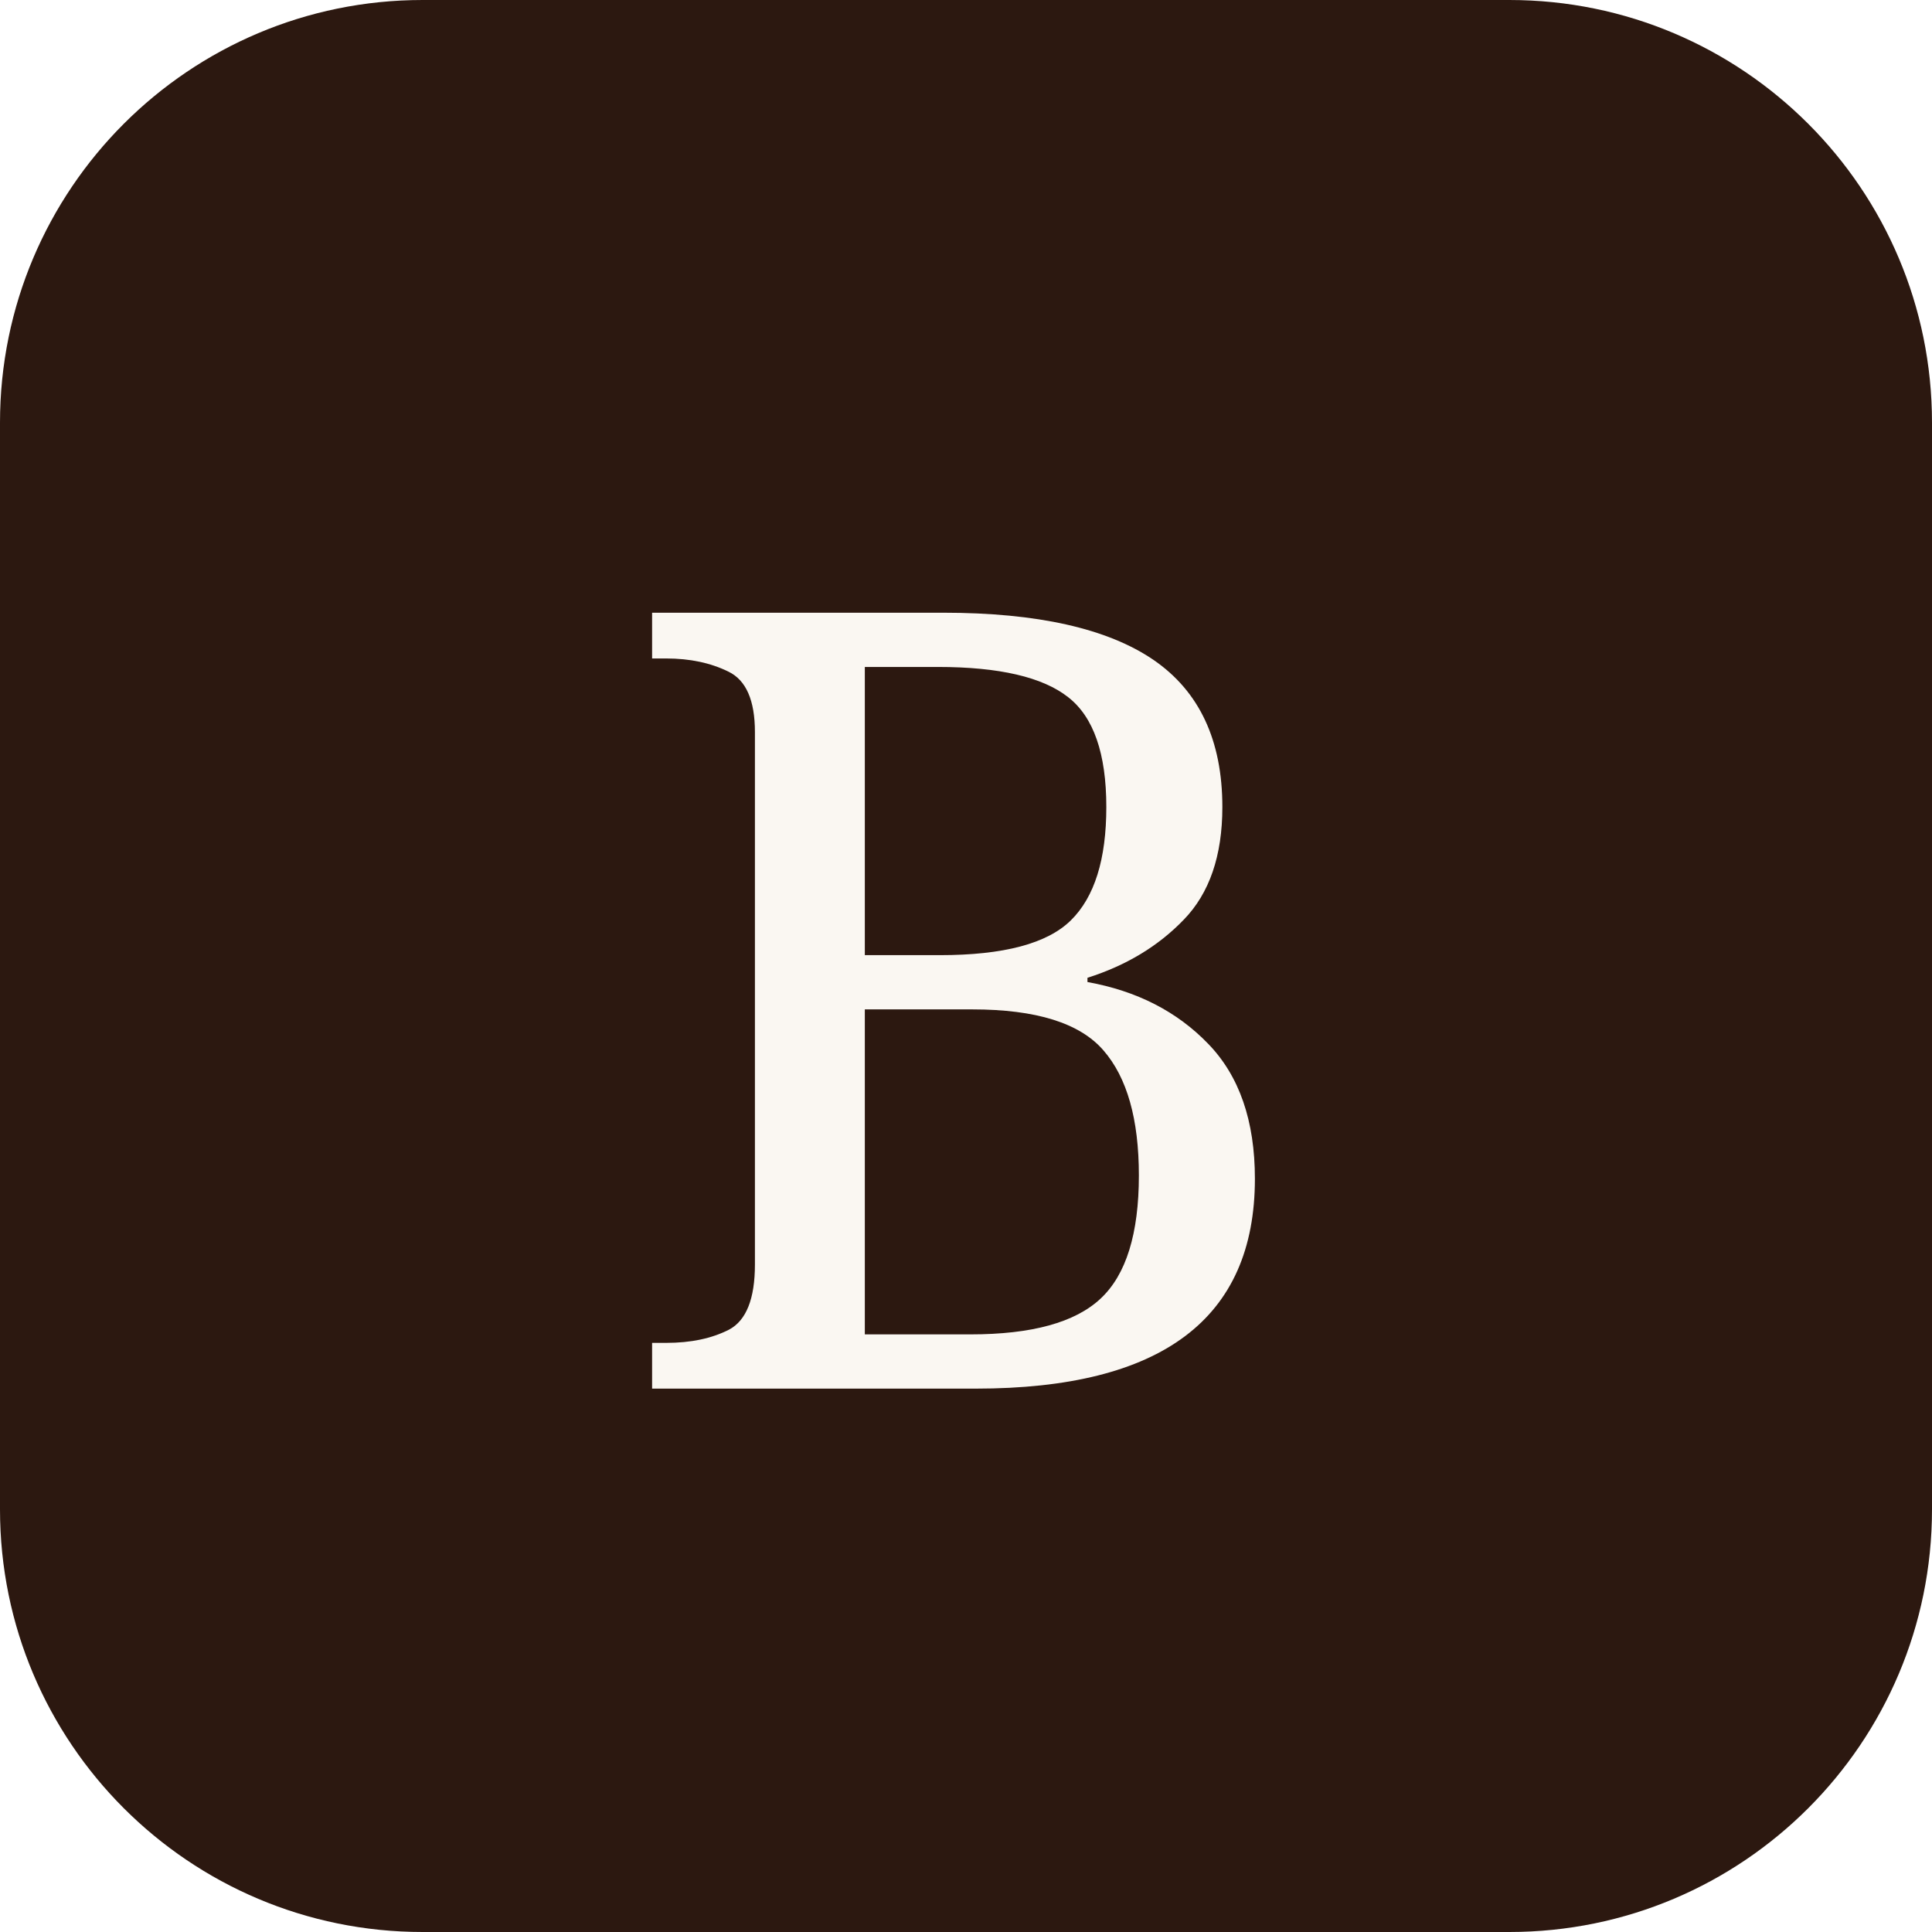
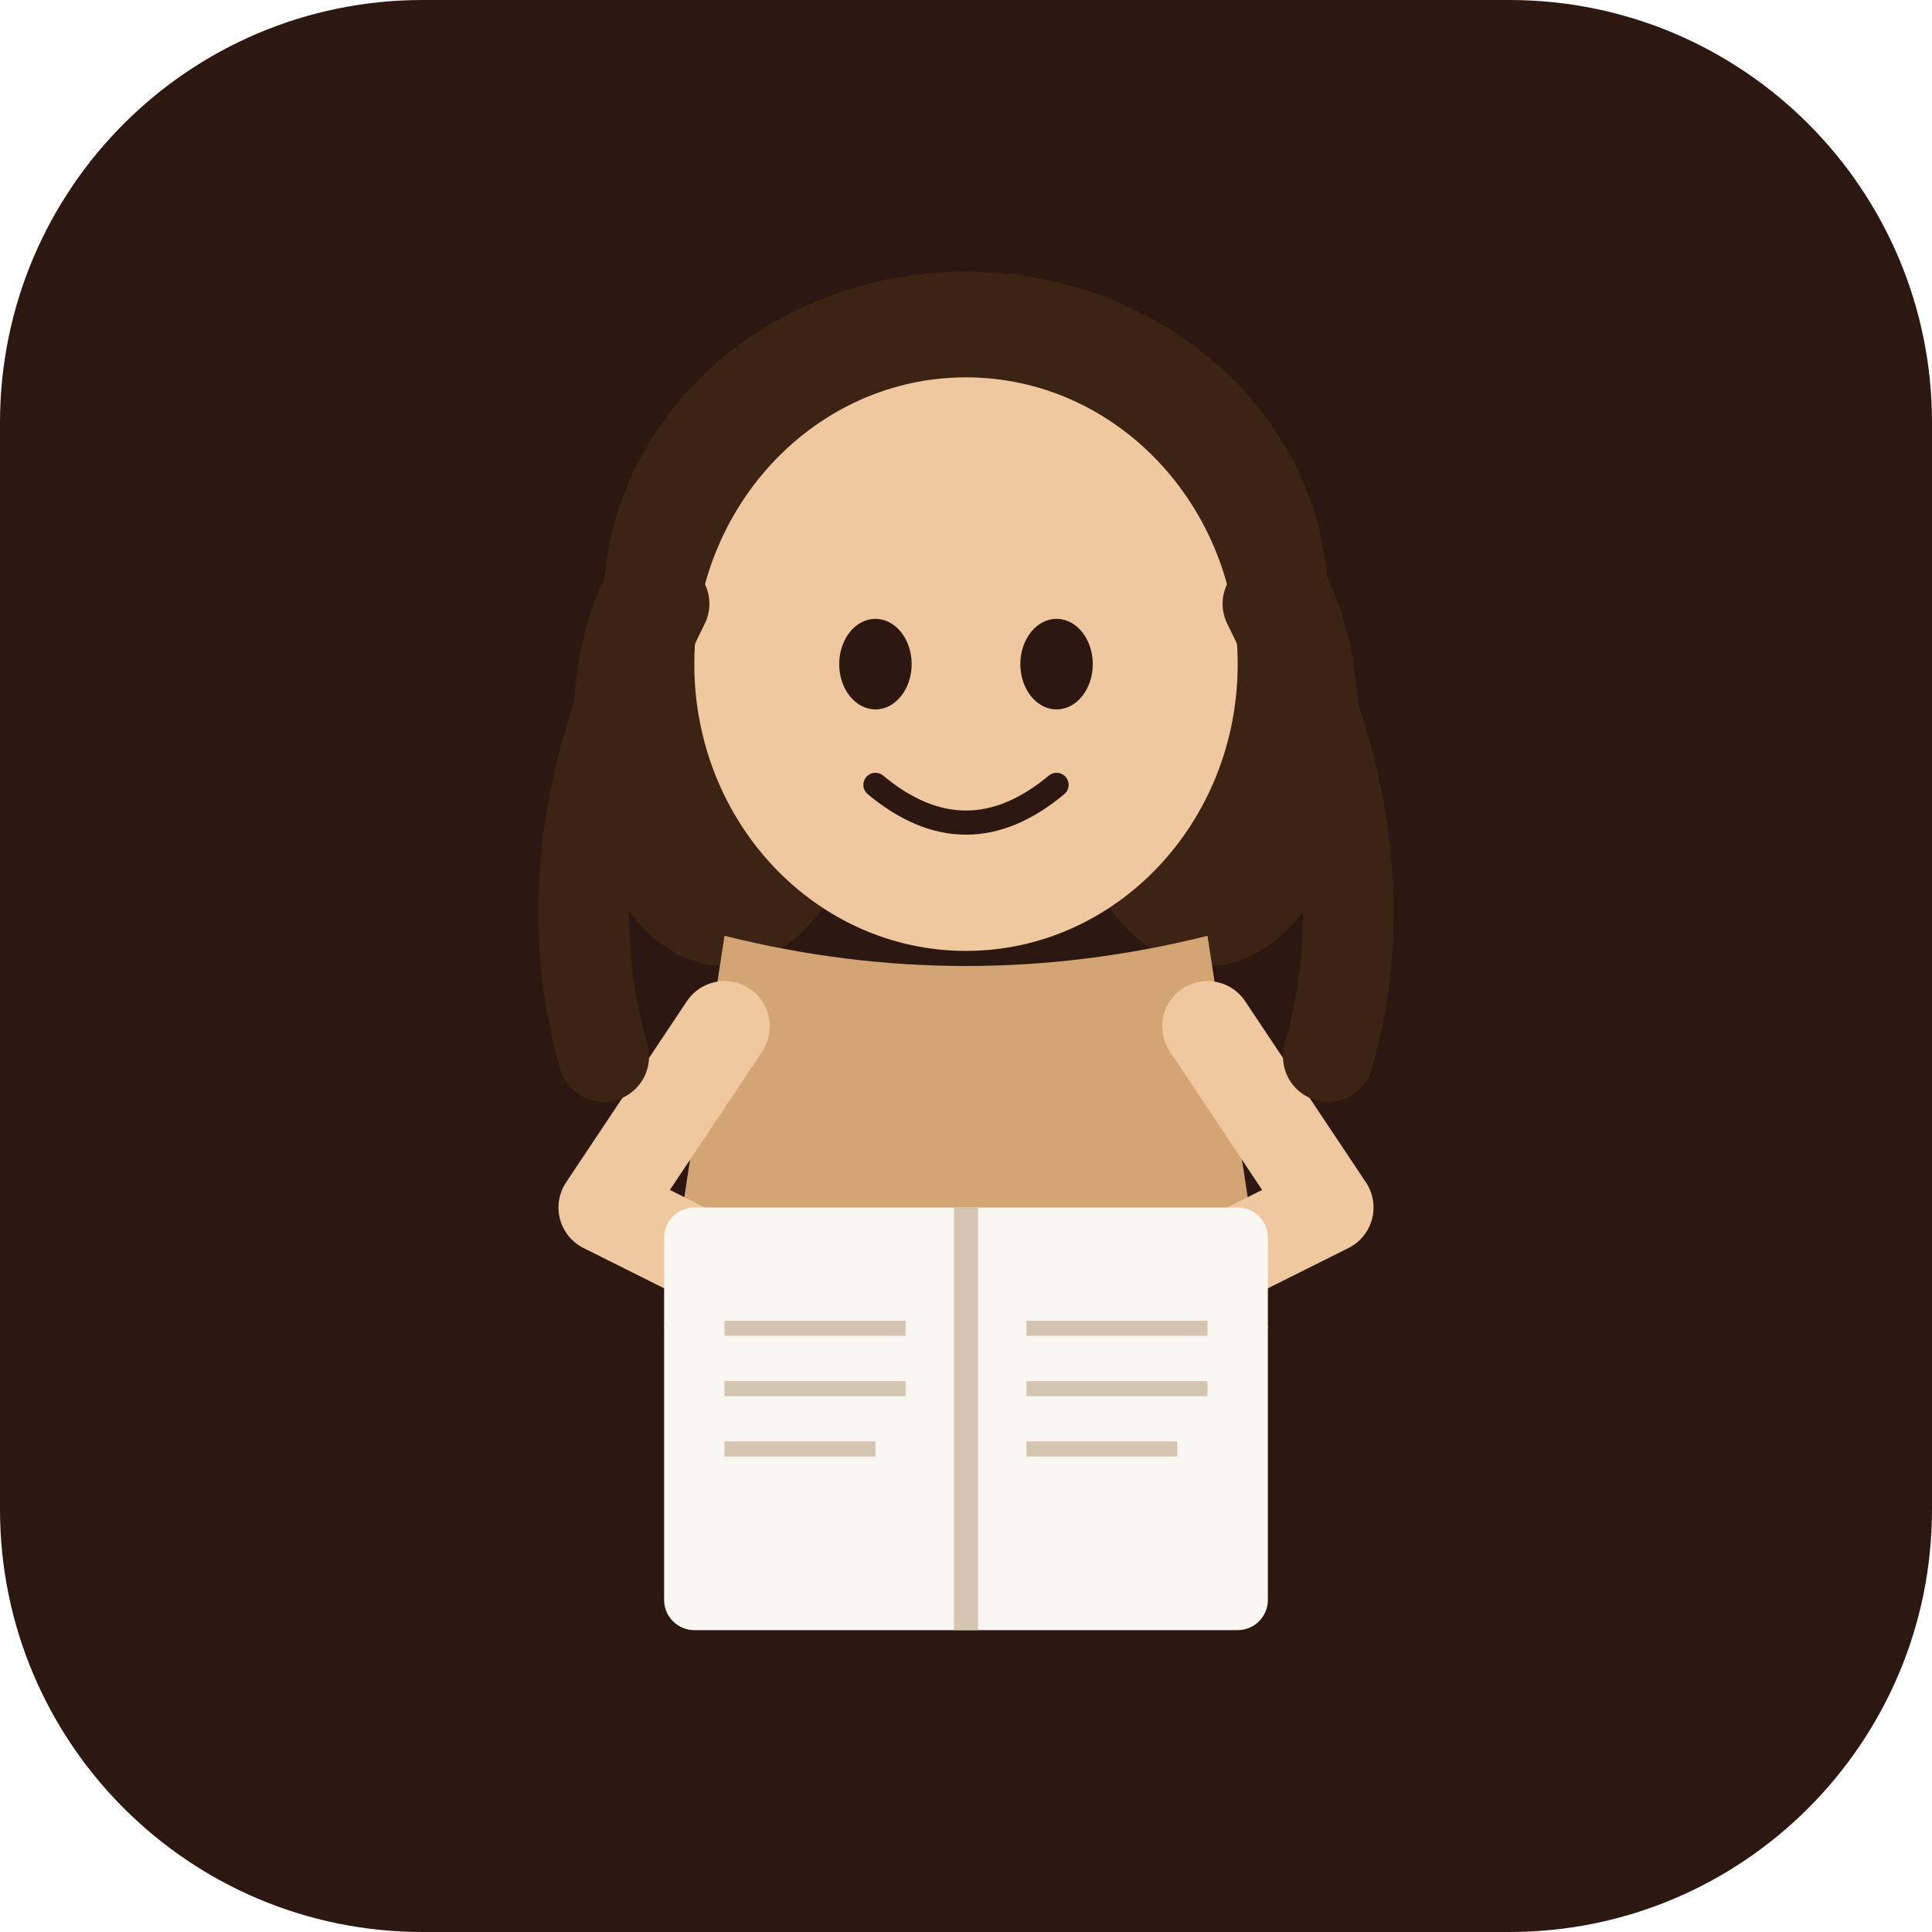
<svg xmlns="http://www.w3.org/2000/svg" viewBox="0 0 64 64">
  <rect width="64" height="64" rx="14" fill="#2c1810" />
-   <text x="32" y="46" text-anchor="middle" font-family="Georgia, serif" font-size="36" fill="#faf7f2">B</text>
+   <ellipse cx="32" cy="20" rx="12" ry="11" fill="#3d2314" />
+   <ellipse cx="24" cy="24" rx="5" ry="8" fill="#3d2314" />
+   <ellipse cx="40" cy="24" rx="5" ry="8" fill="#3d2314" />
+   <ellipse cx="32" cy="22" rx="9" ry="9.5" fill="#f0c8a0" />
+   <ellipse cx="29" cy="22" rx="1.2" ry="1.5" fill="#2c1810" />
+   <ellipse cx="35" cy="22" rx="1.2" ry="1.5" fill="#2c1810" />
+   <path d="M29 26 Q32 28.5 35 26" stroke="#2c1810" stroke-width="0.8" fill="none" stroke-linecap="round" />
+   <path d="M24 31 Q32 33 40 31 L42 44 H22 Z" fill="#d4a574" />
+   <path d="M24 34 L20 40 L28 44" stroke="#f0c8a0" stroke-width="3" fill="none" stroke-linecap="round" stroke-linejoin="round" />
+   <path d="M40 34 L44 40 L36 44" stroke="#f0c8a0" stroke-width="3" fill="none" stroke-linecap="round" stroke-linejoin="round" />
+   <rect x="22" y="40" width="20" height="14" rx="1" fill="#faf7f2" />
+   <line x1="32" y1="40" x2="32" y2="54" stroke="#d4c5b0" stroke-width="0.8" />
+   <line x1="24" y1="44" x2="30" y2="44" stroke="#d4c5b0" stroke-width="0.5" />
+   <line x1="24" y1="46" x2="30" y2="46" stroke="#d4c5b0" stroke-width="0.5" />
+   <line x1="24" y1="48" x2="29" y2="48" stroke="#d4c5b0" stroke-width="0.5" />
+   <line x1="34" y1="44" x2="40" y2="44" stroke="#d4c5b0" stroke-width="0.5" />
+   <line x1="34" y1="46" x2="40" y2="46" stroke="#d4c5b0" stroke-width="0.5" />
+   <line x1="34" y1="48" x2="39" y2="48" stroke="#d4c5b0" stroke-width="0.5" />
+   <path d="M22 20 Q18 28 20 35" stroke="#3d2314" stroke-width="3" fill="none" stroke-linecap="round" />
+   <path d="M42 20 Q46 28 44 35" stroke="#3d2314" stroke-width="3" fill="none" stroke-linecap="round" />
</svg>
